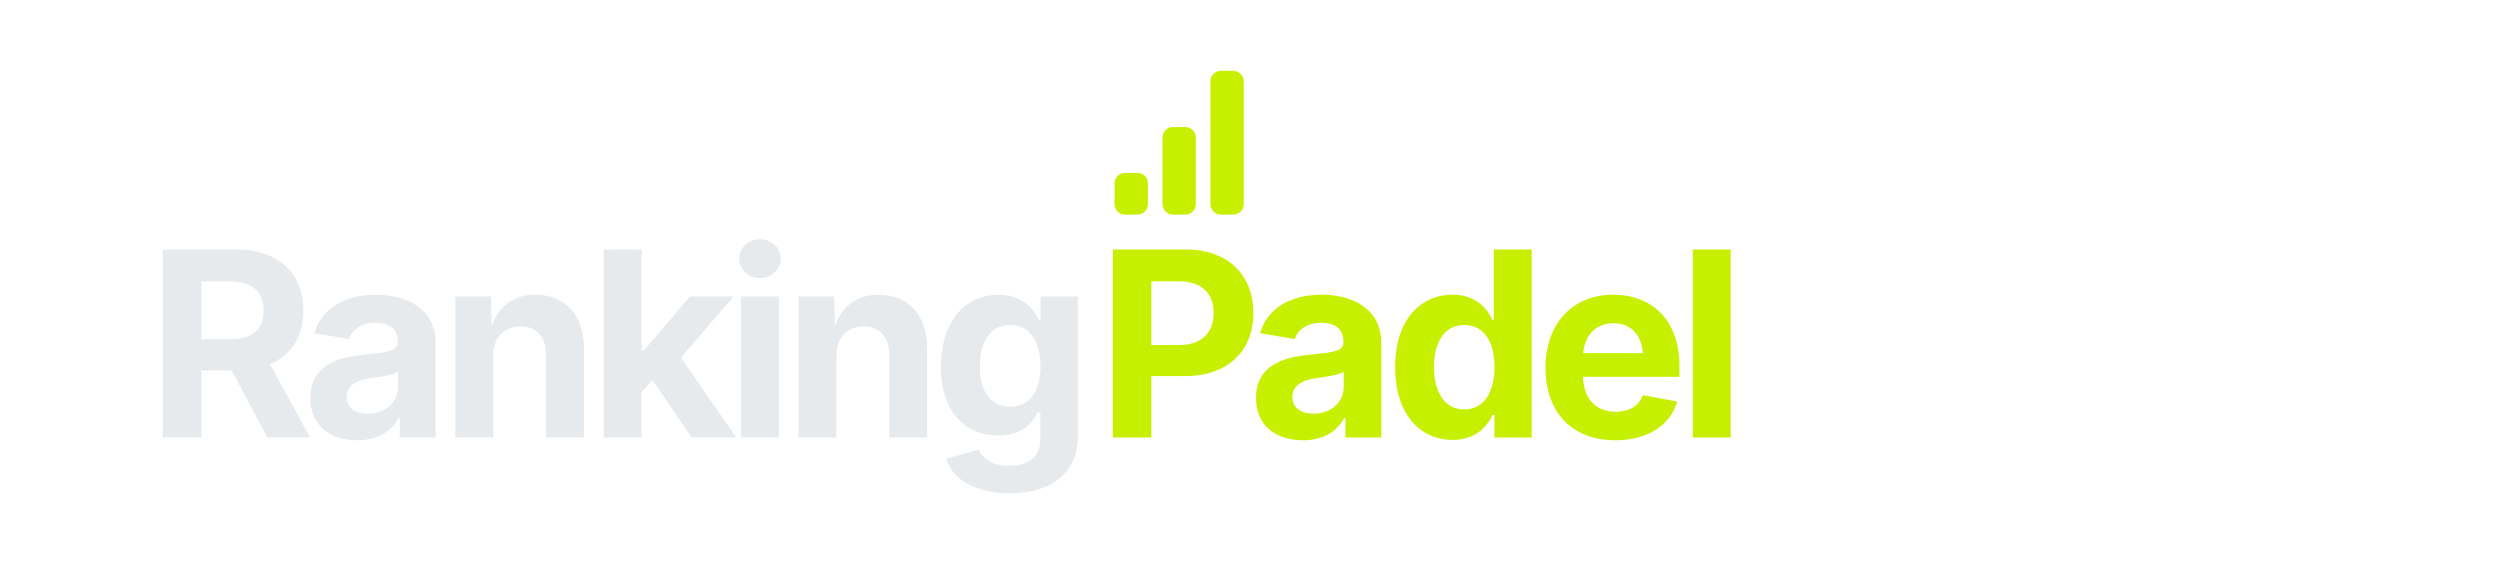
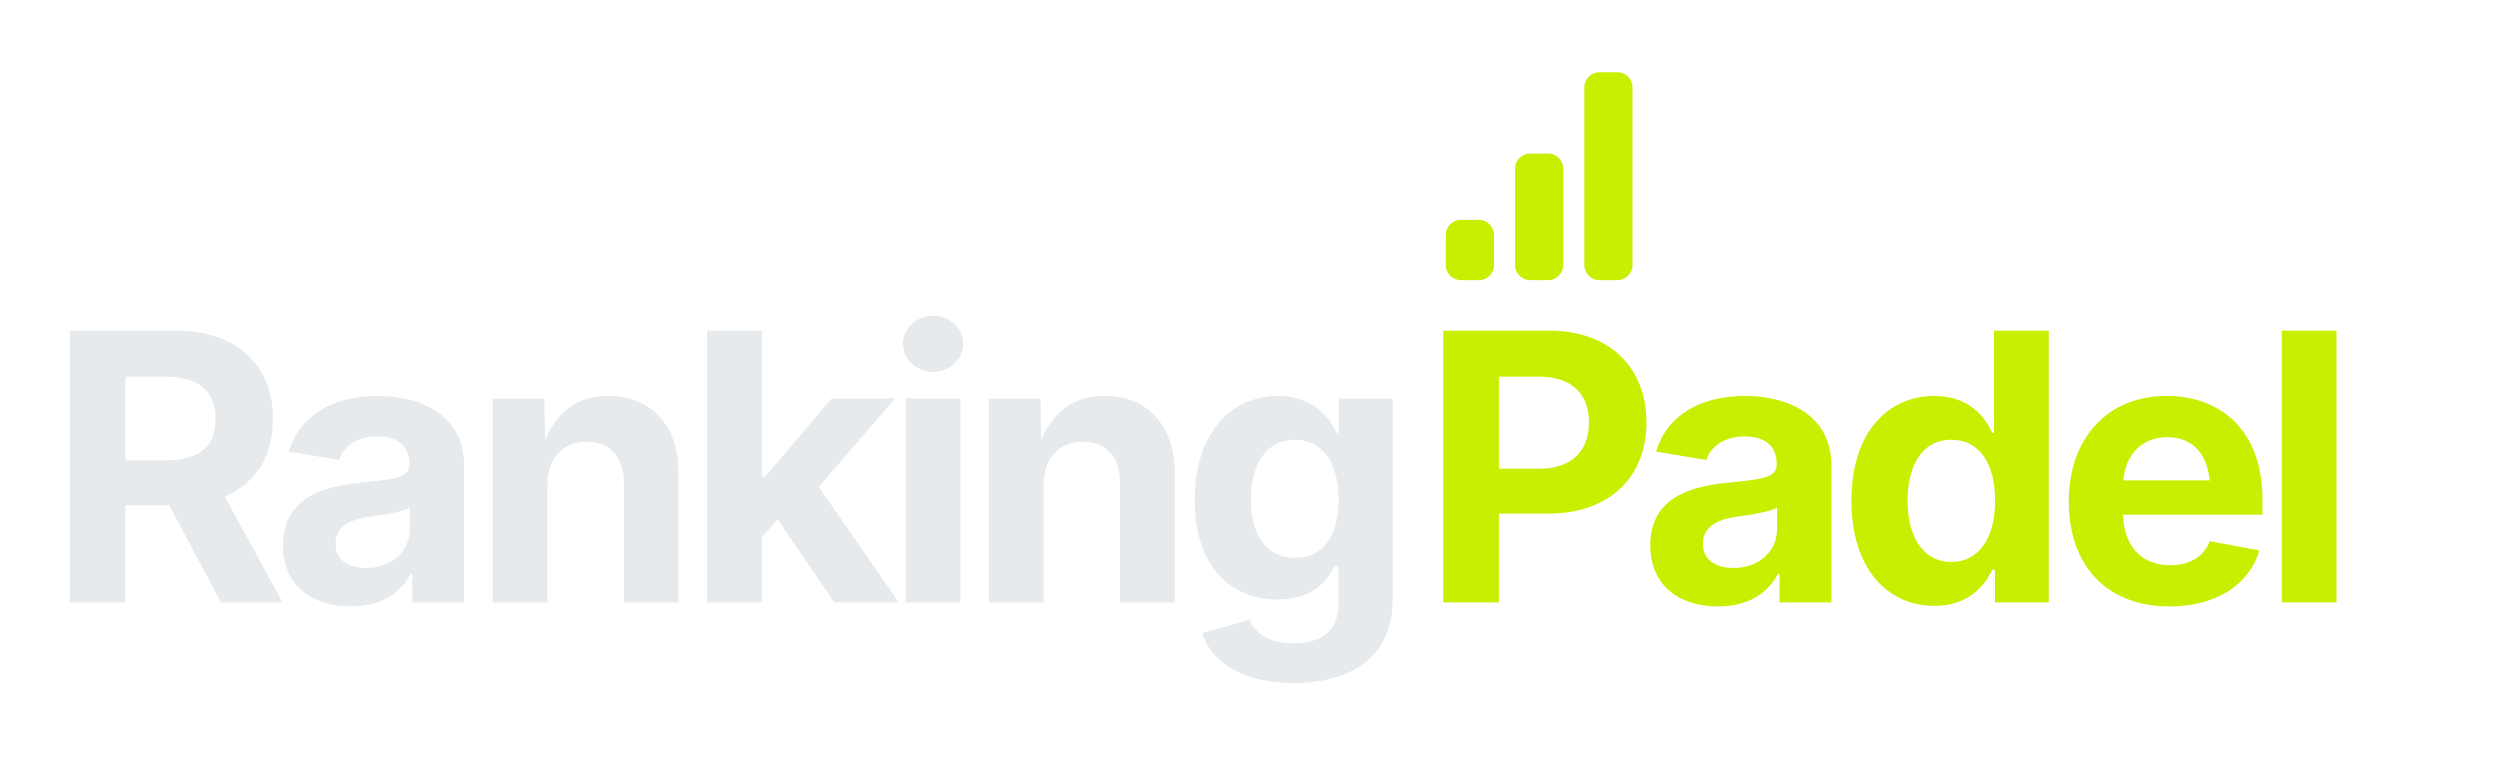
- <svg xmlns="http://www.w3.org/2000/svg" width="1200" height="280" viewBox="0 0 1200 280" role="img" aria-labelledby="title desc">
+ <svg xmlns="http://www.w3.org/2000/svg" width="830" height="260" viewBox="55 10 830 260" role="img" aria-labelledby="title desc">
  <g font-family="Inter, 'Segoe UI', Arial, sans-serif" font-size="124" font-weight="750" letter-spacing="-6">
    <text x="70" y="210" fill="#E6EAEC">Ranking</text>
    <text x="526" y="210" fill="#C7F000">Padel</text>
  </g>
  <g fill="#C7F000">
    <rect x="535" y="83" width="16" height="20" rx="5" />
    <rect x="558" y="61" width="16" height="42" rx="5" />
    <rect x="581" y="34" width="16" height="69" rx="5" />
  </g>
</svg>
